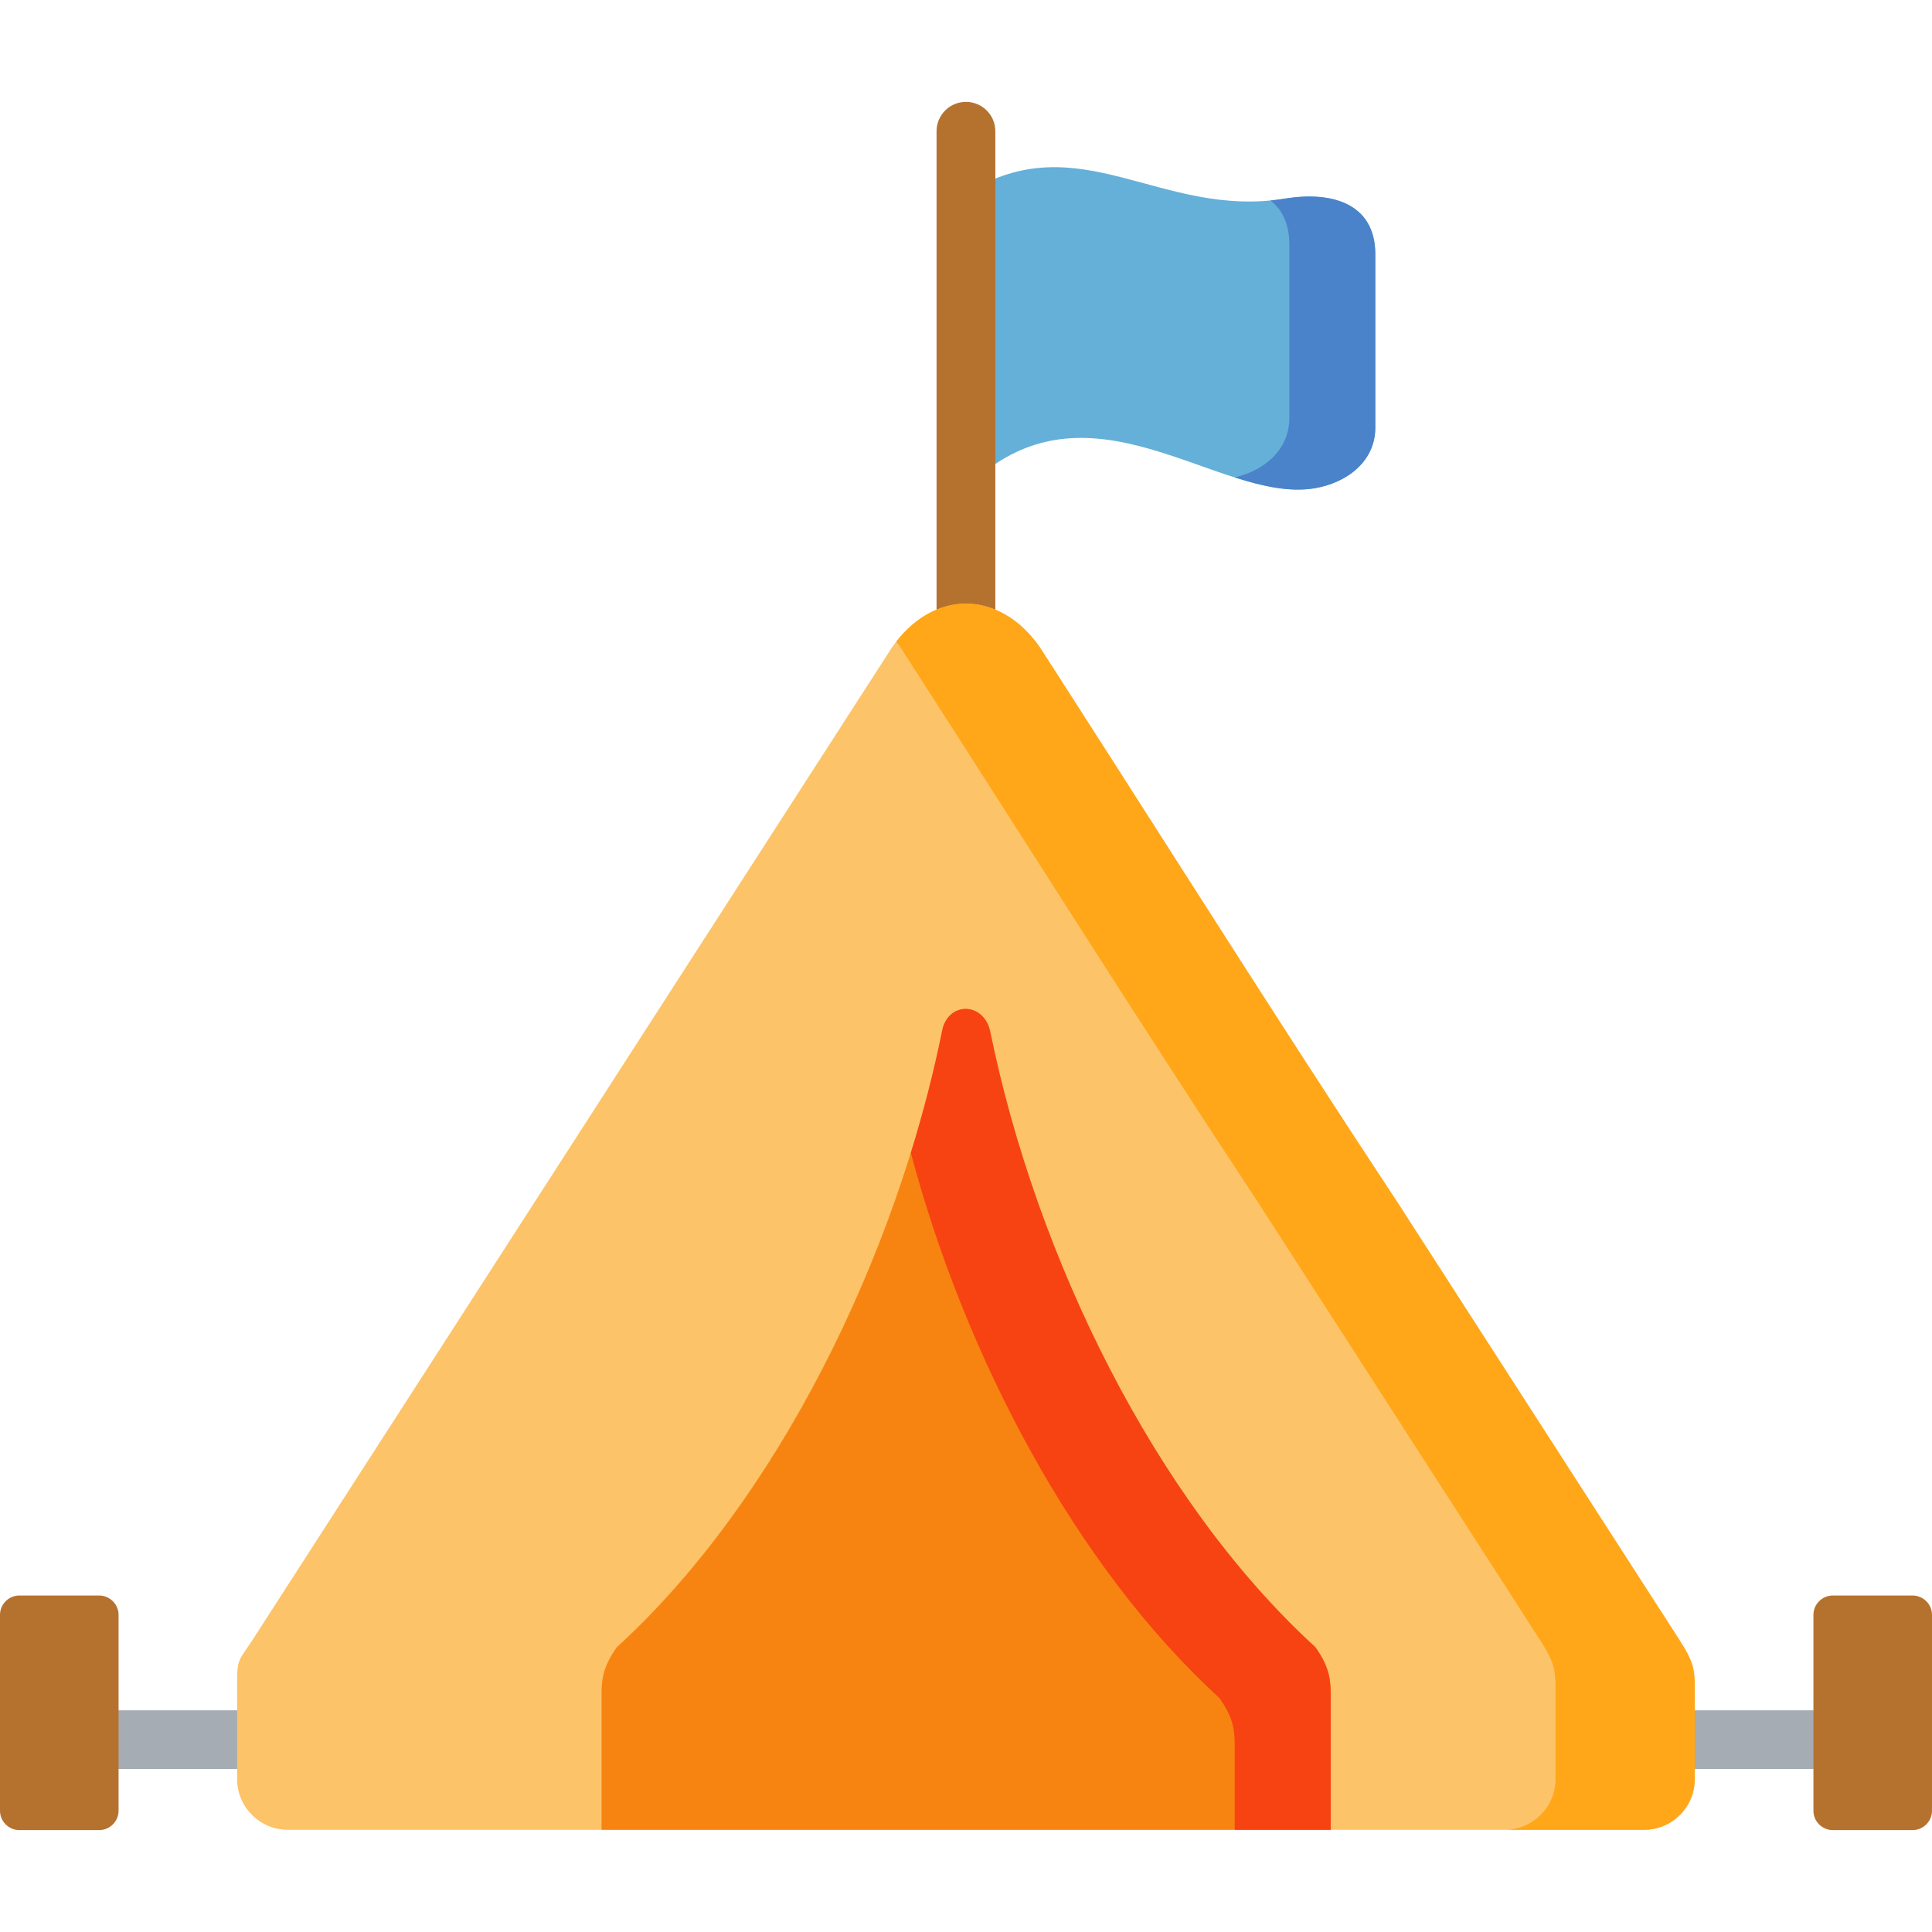
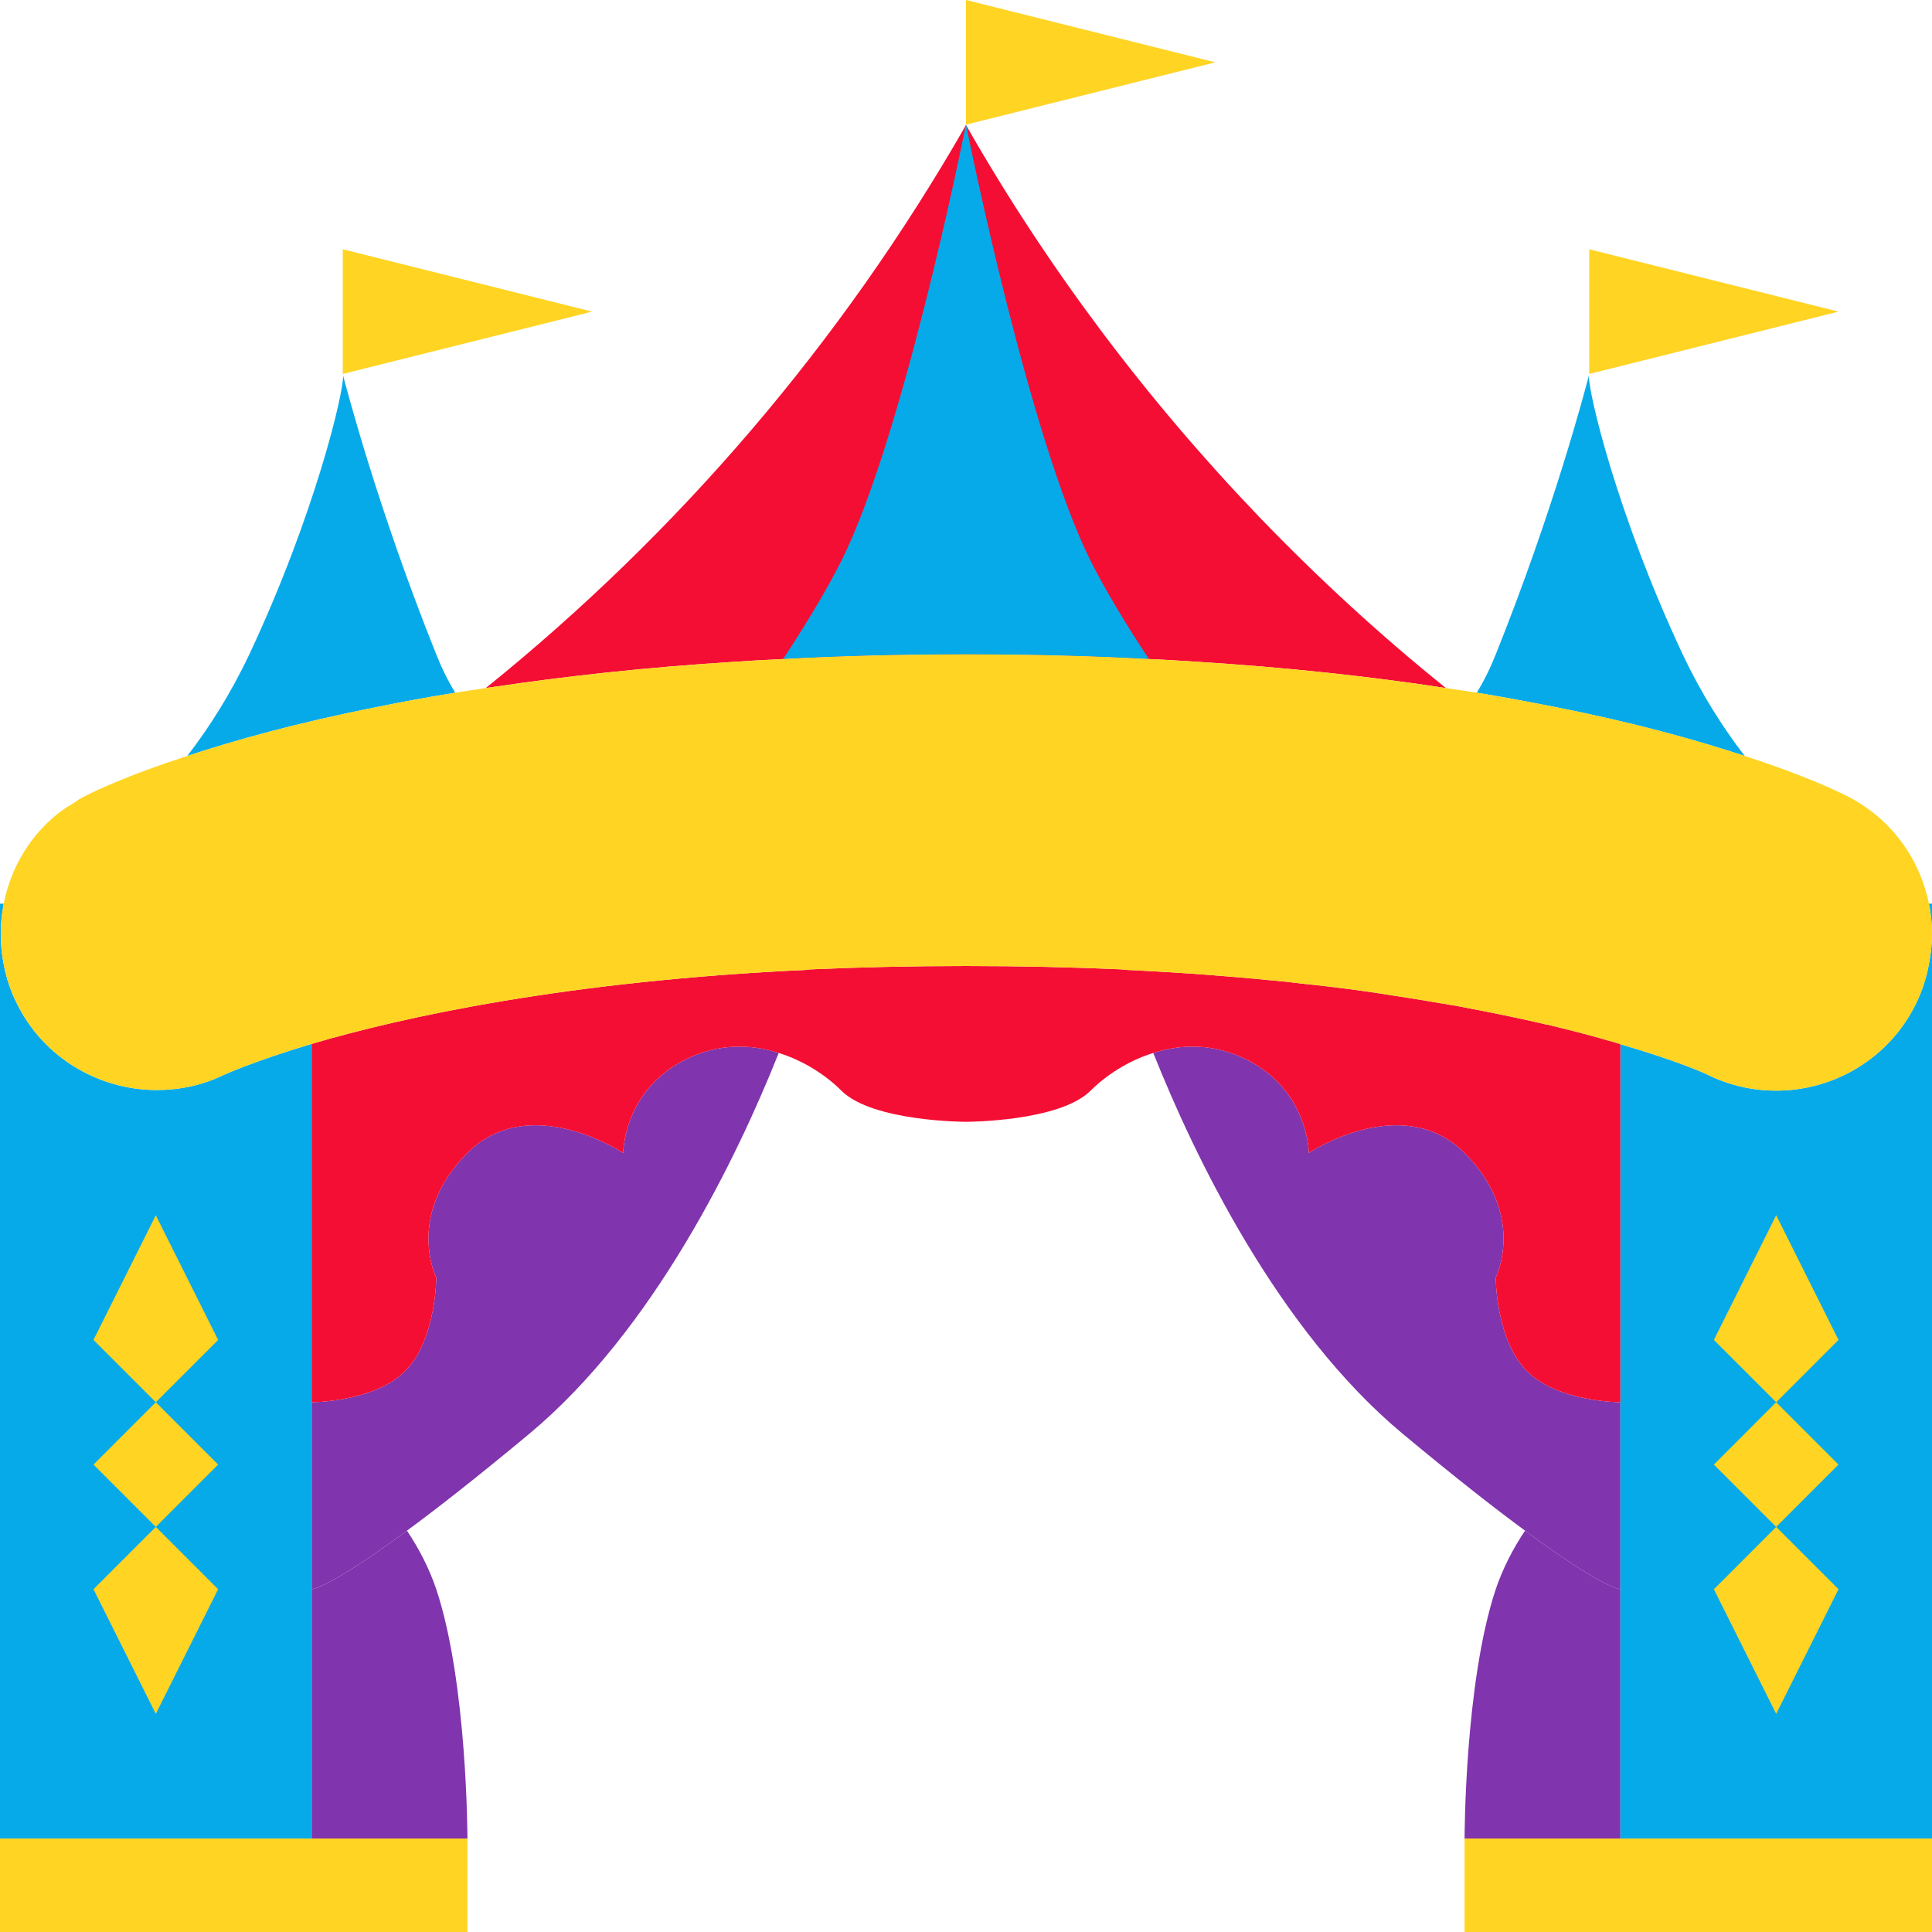
- <svg xmlns="http://www.w3.org/2000/svg" height="512pt" viewBox="0 -27 512.001 512" width="512pt">
-   <path d="m62.844 441.793h-31.422c-4.301 0-7.785-3.48-7.785-7.77 0-4.293 3.484-7.77 7.785-7.77h31.422c4.301 0 7.789 3.477 7.789 7.77 0 4.289-3.488 7.77-7.789 7.77zm0 0" fill="#a5acb3" />
-   <path d="m480.578 441.793h-31.449c-4.305 0-7.789-3.48-7.789-7.77 0-4.293 3.484-7.77 7.789-7.77h31.449c4.301 0 7.785 3.477 7.785 7.77 0 4.289-3.484 7.77-7.785 7.77zm0 0" fill="#a5acb3" />
-   <path d="m255.984 24.348v78.055c32.238-32.051 66.816 4.227 92.367 0 8.73-1.457 16.121-7.227 16.121-16.082v-45.891c0-13.723-11.801-16.781-23.918-14.801-33.203 5.422-54.578-20.129-84.57-1.281zm0 0" fill="#64b0d9" fill-rule="evenodd" />
-   <path d="m364.473 86.32v-45.891c0-13.723-11.801-16.781-23.918-14.801-1.285.207-2.57.379-3.855.496 3.094 2.418 4.992 6.234 4.992 11.742v45.918c0 8.273-6.453 13.898-14.48 15.73 7.504 2.391 14.629 3.965 21.141 2.887 8.73-1.457 16.121-7.227 16.121-16.082zm0 0" fill="#4a83c9" fill-rule="evenodd" />
-   <path d="m255.984 145.875c-4.301 0-7.785-3.477-7.785-7.77v-130.336c0-4.289 3.484-7.77 7.785-7.77s7.789 3.48 7.789 7.77v130.336c0 4.293-3.488 7.77-7.789 7.77zm0 0" fill="#b5722f" />
-   <g fill-rule="evenodd">
-     <path d="m76.246 457.914h359.48c7.387 0 13.402-6.031 13.402-13.375v-25.578c-.145-3.906-.527-5.887-4.148-11.48l-74.523-115.668c-32.148-48.684-63.281-98.215-94.879-147.25-5.344-7.723-12.469-11.566-19.594-11.598-7.125.031-14.25 3.875-19.594 11.598l-169.371 262.887c-3.621 5.594-4.176 4.867-4.176 11.48v25.609c0 7.344 6.043 13.375 13.402 13.375zm0 0" fill="#fcc368" />
-     <path d="m238.641 144.562c31.594 49.035 62.723 98.562 94.875 147.25l74.523 115.668c3.621 5.594 4.004 7.574 4.18 11.477v25.582c0 7.344-6.047 13.375-13.434 13.375h36.941c7.387 0 13.402-6.031 13.402-13.375v-25.582c-.145-3.902-.527-5.883-4.148-11.477l-74.523-115.668c-7.328-11.102-14.629-22.262-21.871-33.449-24.5-37.789-48.594-75.953-73.004-113.801-5.344-7.723-12.469-11.566-19.598-11.598-6.629.031-13.258 3.379-18.453 10.051.379.496.758 1.023 1.109 1.547zm0 0" fill="#ffa719" />
-     <path d="m480.578 426.914v25.957c0 2.828 2.309 5.129 5.141 5.129h21.113c2.832 0 5.168-2.301 5.168-5.129v-51.918c0-2.824-2.336-5.129-5.168-5.129h-21.113c-2.832 0-5.141 2.305-5.141 5.129zm0 0" fill="#b5722f" />
-     <path d="m0 400.953v51.918c0 2.828 2.309 5.129 5.141 5.129h21.113c2.832 0 5.168-2.301 5.168-5.129v-51.918c0-2.828-2.336-5.129-5.168-5.129h-21.113c-2.832 0-5.141 2.305-5.141 5.129zm0 0" fill="#b5722f" />
-     <path d="m249.59 246.621c-12.09 59.203-43.395 123.855-86.117 162.898-4.059 5.621-4.059 9.496-4.059 12.848v35.547h96.57 96.66v-35.547c0-3.352 0-7.227-4.059-12.848-42.723-39.043-74.027-103.695-86.117-162.898-1.605-8.332-11.594-8.332-12.879 0zm0 0" fill="#f78411" />
-     <path d="m348.586 409.52c-42.723-39.043-74.027-103.691-86.117-162.895-1.605-8.336-11.594-8.336-12.879 0-2.133 10.516-4.906 21.211-8.207 31.902 14.309 53.812 43.453 109.434 81.766 144.453 4.062 5.621 4.062 9.469 4.062 12.848v22.086h25.434v-35.547c0-3.352 0-7.227-4.059-12.848zm0 0" fill="#f74311" />
+ <svg xmlns="http://www.w3.org/2000/svg" height="512pt" viewBox="0 0 512 512.001" width="512pt">
+   <path d="m123.871 487.227h-41.289v-66.062s4.293 0 25.27-15.527c3.137 4.707 5.863 9.91 7.762 15.527 8.258 24.773 8.258 66.062 8.258 66.062zm0 0" fill="#8034ad" />
+   <path d="m206.371 279.039c-10.984 27.582-33.035 73.332-65.984 100.832-13.789 11.48-24.445 19.82-32.535 25.766-20.977 15.523-25.27 15.523-25.27 15.523v-49.547s16.516 0 24.773-8.258c8.258-8.258 8.258-24.777 8.258-24.777s-8.258-16.516 8.258-33.031 41.289 0 41.289 0 0-16.516 16.516-24.773c8.59-4.293 17.262-4.129 24.695-1.734zm0 0" fill="#8034ad" />
+   <path d="m429.422 421.164v66.062h-41.293s0-41.289 8.258-66.062c1.902-5.617 4.625-10.82 7.766-15.527 20.973 15.527 25.27 15.527 25.27 15.527zm0 0" fill="#8034ad" />
+   <path d="m429.422 276.645v.082c-1.074-.328-2.148-.66-3.305-.988 1.156.246 2.23.574 3.305.906zm0 0" fill="#8034ad" />
+   <path d="m404.645 363.355c8.258 8.258 24.777 8.258 24.777 8.258v49.551s-4.297 0-25.27-15.527c-8.094-5.945-18.746-14.285-32.539-25.766-32.949-27.5-54.996-73.25-65.98-100.828 7.43-2.395 16.102-2.562 24.691 1.734 16.516 8.258 16.516 24.773 16.516 24.773s24.773-16.516 41.289 0c16.52 16.516 8.258 33.031 8.258 33.031s0 16.516 8.258 24.773zm0 0" fill="#8034ad" />
+   <path d="m383.176 182.336c-19.406-2.973-41.621-5.449-66.809-7.016-3.883-.25-7.844-.496-11.891-.664-15.113-.824-31.301-1.238-48.477-1.238s-33.363.414-48.473 1.238c-4.047.168-8.012.414-11.895.664-24.195 1.484-45.668 3.879-64.578 6.688-.824.082-1.57.25-2.312.332 51.117-41.207 94.309-91.664 127.176-149.059.082-.164.082-.246.082-.246s0 .082.082.246c21.637 37.906 47.898 72.754 77.875 103.969 15.441 16.02 31.875 31.133 49.219 45.086zm0 0" fill="#f40e34" />
+   <path d="m82.582 276.645v210.582h-82.582v-247.742h.992c-1.074 5.367-1.074 10.984.082 16.516.66 3.305 1.734 6.605 3.305 9.746 7.098 14.617 21.883 23.121 37.16 23.121 6.027 0 12.141-1.238 17.836-4.043.25-.086 7.766-3.555 23.207-8.18zm0 0" fill="#06aae9" />
+   <path d="m512 239.484v8.094c0-2.727-.246-5.449-.824-8.094zm0 0" fill="#06aae9" />
+   <path d="m512 247.578v239.648h-82.582v-210.5c15.277 4.461 22.711 7.848 22.793 7.93 5.945 2.973 12.223 4.375 18.5 4.375 15.109 0 29.727-8.34 36.91-22.793 1.652-3.301 2.809-6.77 3.469-10.238.582-2.809.91-5.617.91-8.422zm0 0" fill="#06aae9" />
+   <path d="m429.422 276.727v94.887s-16.52 0-24.777-8.258c-8.258-8.258-8.258-24.773-8.258-24.773s8.258-16.52-8.258-33.031c-16.516-16.52-41.289 0-41.289 0s0-16.52-16.516-24.777c-8.59-4.293-17.258-4.129-24.691-1.734-6.855 2.148-12.637 6.031-16.602 9.992-8.258 8.258-33.031 8.258-33.031 8.258s-24.773 0-33.031-8.258c-3.965-3.965-9.746-7.844-16.598-9.992-7.434-2.395-16.105-2.559-24.695 1.734-16.516 8.258-16.516 24.777-16.516 24.777s-24.773-16.52-41.289 0c-16.516 16.516-8.258 33.031-8.258 33.031s0 16.516-8.258 24.773c-8.258 8.258-24.773 8.258-24.773 8.258v-94.969c24.113-7.102 67.383-16.68 131.797-19.652v-.082c12.965-.578 26.84-.91 41.621-.91s28.656.332 41.621.91v.082c8.836.41 17.176.906 25.188 1.566 6.359.496 12.551 1.074 18.414 1.652 2.48.332 4.957.578 7.352.828 7.348.824 14.203 1.734 20.727 2.809 5.531.824 10.734 1.73 15.691 2.559.66.082 1.238.164 1.816.332 8.422 1.566 16.02 3.137 22.711 4.707.66.082 1.32.246 1.898.41 2.312.578 4.543 1.156 6.605 1.652 2.891.742 5.613 1.488 8.094 2.23 1.156.328 2.23.66 3.305.988zm0 0" fill="#f40e34" />
+   <path d="m429.422 276.645v.082c-1.074-.328-2.148-.66-3.305-.988 1.156.246 2.23.574 3.305.906zm0 0" fill="#f40e34" />
+   <path d="m304.477 174.656c-15.113-.824-31.301-1.238-48.477-1.238s-33.363.414-48.473 1.238c5.945-9 11.395-18 15.441-26.012 16.02-32.039 32.043-110.492 32.949-115.363.082-.164.082-.246.082-.246s0 .082.082.246c.91 4.871 16.93 83.324 32.949 115.363 4.047 8.012 9.5 17.012 15.445 26.012zm0 0" fill="#06aae9" />
+   <g fill="#ffd422">
+     <path d="m24.773 388.129 16.516-16.52 16.516 16.52-16.516 16.516zm0 0" />
+     <path d="m41.289 371.613-16.516-16.516 16.516-33.035 16.52 33.035zm0 0" />
+     <path d="m41.289 404.645-16.516 16.52 16.516 33.031 16.52-33.031zm0 0" />
+     <path d="m0 487.227h123.871v24.773h-123.871zm0 0" />
+     <path d="m454.188 388.129 16.516-16.516 16.516 16.516-16.516 16.516zm0 0" />
+     <path d="m470.711 371.613 16.516-16.516-16.516-33.035-16.516 33.035zm0 0" />
+     <path d="m470.711 404.645 16.516 16.52-16.516 33.031-16.516-33.031zm0 0" />
+     <path d="m388.129 487.227h123.871v24.773h-123.871zm0 0" />
  </g>
+   <path d="m120.652 183.578c-7.188 1.156-13.957 2.395-20.398 3.715-21.391 4.211-38.152 8.918-50.621 13.047 5.781-7.516 11.477-16.434 16.434-26.918 17.422-37.082 25.102-69.699 24.855-73.914.992 3.719 9.164 35.18 24.691 73.914 1.402 3.547 3.055 6.934 5.039 10.156zm0 0" fill="#06aae9" />
+   <path d="m462.371 200.34c-12.469-4.129-29.234-8.836-50.621-13.047-6.359-1.238-13.215-2.562-20.398-3.719 1.98-3.219 3.633-6.605 5.039-10.156 15.523-38.73 23.699-70.195 24.691-73.91-.246 4.211 7.434 36.832 24.855 73.91 4.953 10.488 10.652 19.406 16.434 26.922zm0 0" fill="#06aae9" />
+   <path d="m421.164 99.098v-33.035l66.062 16.52zm0 0" fill="#ffd422" />
+   <path d="m90.84 99.098v-33.035l66.062 16.52zm0 0" fill="#ffd422" />
+   <path d="m256 33.031v-33.031l66.066 16.516zm0 0" fill="#ffd422" />
+   <path d="m512 247.578c0 2.805-.328 5.613-.906 8.422-.664 3.469-1.816 6.938-3.469 10.238-7.188 14.453-21.801 22.793-36.914 22.793-6.277 0-12.551-1.402-18.5-4.375-.082-.082-7.516-3.469-22.789-7.93v-.082c-1.074-.328-2.148-.66-3.305-.906-2.477-.742-5.203-1.488-8.094-2.23-2.062-.496-4.293-1.074-6.605-1.652-.578-.164-1.238-.328-1.898-.41-6.691-1.57-14.289-3.141-22.711-4.707-.578-.168-1.156-.25-1.816-.332-4.953-.828-10.156-1.734-15.691-2.559-6.523-1.074-13.375-1.984-20.727-2.809-2.395-.25-4.871-.496-7.348-.828-5.863-.578-12.059-1.156-18.418-1.652-8.008-.66-16.352-1.156-25.188-1.566v-.082c-12.965-.578-26.84-.91-41.621-.91s-28.652.332-41.617.91v.082c-64.414 2.973-107.688 12.551-131.801 19.652-15.441 4.625-22.957 8.094-23.207 8.176-5.695 2.809-11.809 4.047-17.836 4.047-15.277 0-30.059-8.508-37.16-23.125-1.57-3.137-2.645-6.441-3.305-9.742-1.156-5.535-1.156-11.148-.082-16.52 1.898-9.742 7.266-18.66 15.523-24.773h.082c.086-.082.332-.246.664-.496.164-.082.41-.246.66-.41.742-.414 1.816-1.074 3.055-1.984.578-.328 1.238-.66 1.816-.988 2.477-1.242 11.23-5.453 26.84-10.488 12.469-4.129 29.23-8.836 50.621-13.047 6.441-1.324 13.211-2.562 20.398-3.719 2.641-.414 5.281-.824 8.09-1.238.742-.082 1.488-.246 2.312-.332 18.91-2.805 40.383-5.203 64.578-6.688 3.883-.246 7.848-.496 11.895-.66 15.109-.828 31.297-1.242 48.473-1.242s33.363.414 48.477 1.242c4.043.164 8.008.41 11.891.66 25.188 1.57 47.402 4.047 66.809 7.02 2.805.41 5.531.824 8.176 1.238 7.184 1.156 14.039 2.477 20.395 3.715 21.391 4.211 38.152 8.918 50.625 13.051 15.605 5.035 24.359 9.246 26.836 10.484 11.809 5.863 19.574 16.684 21.969 28.656.578 2.645.824 5.371.824 8.098zm0 0" fill="#ffd422" />
+   <path d="m429.422 276.645v.082c-1.074-.328-2.148-.66-3.305-.988 1.156.246 2.23.574 3.305.906zm0 0" fill="#ffd422" />
</svg>
